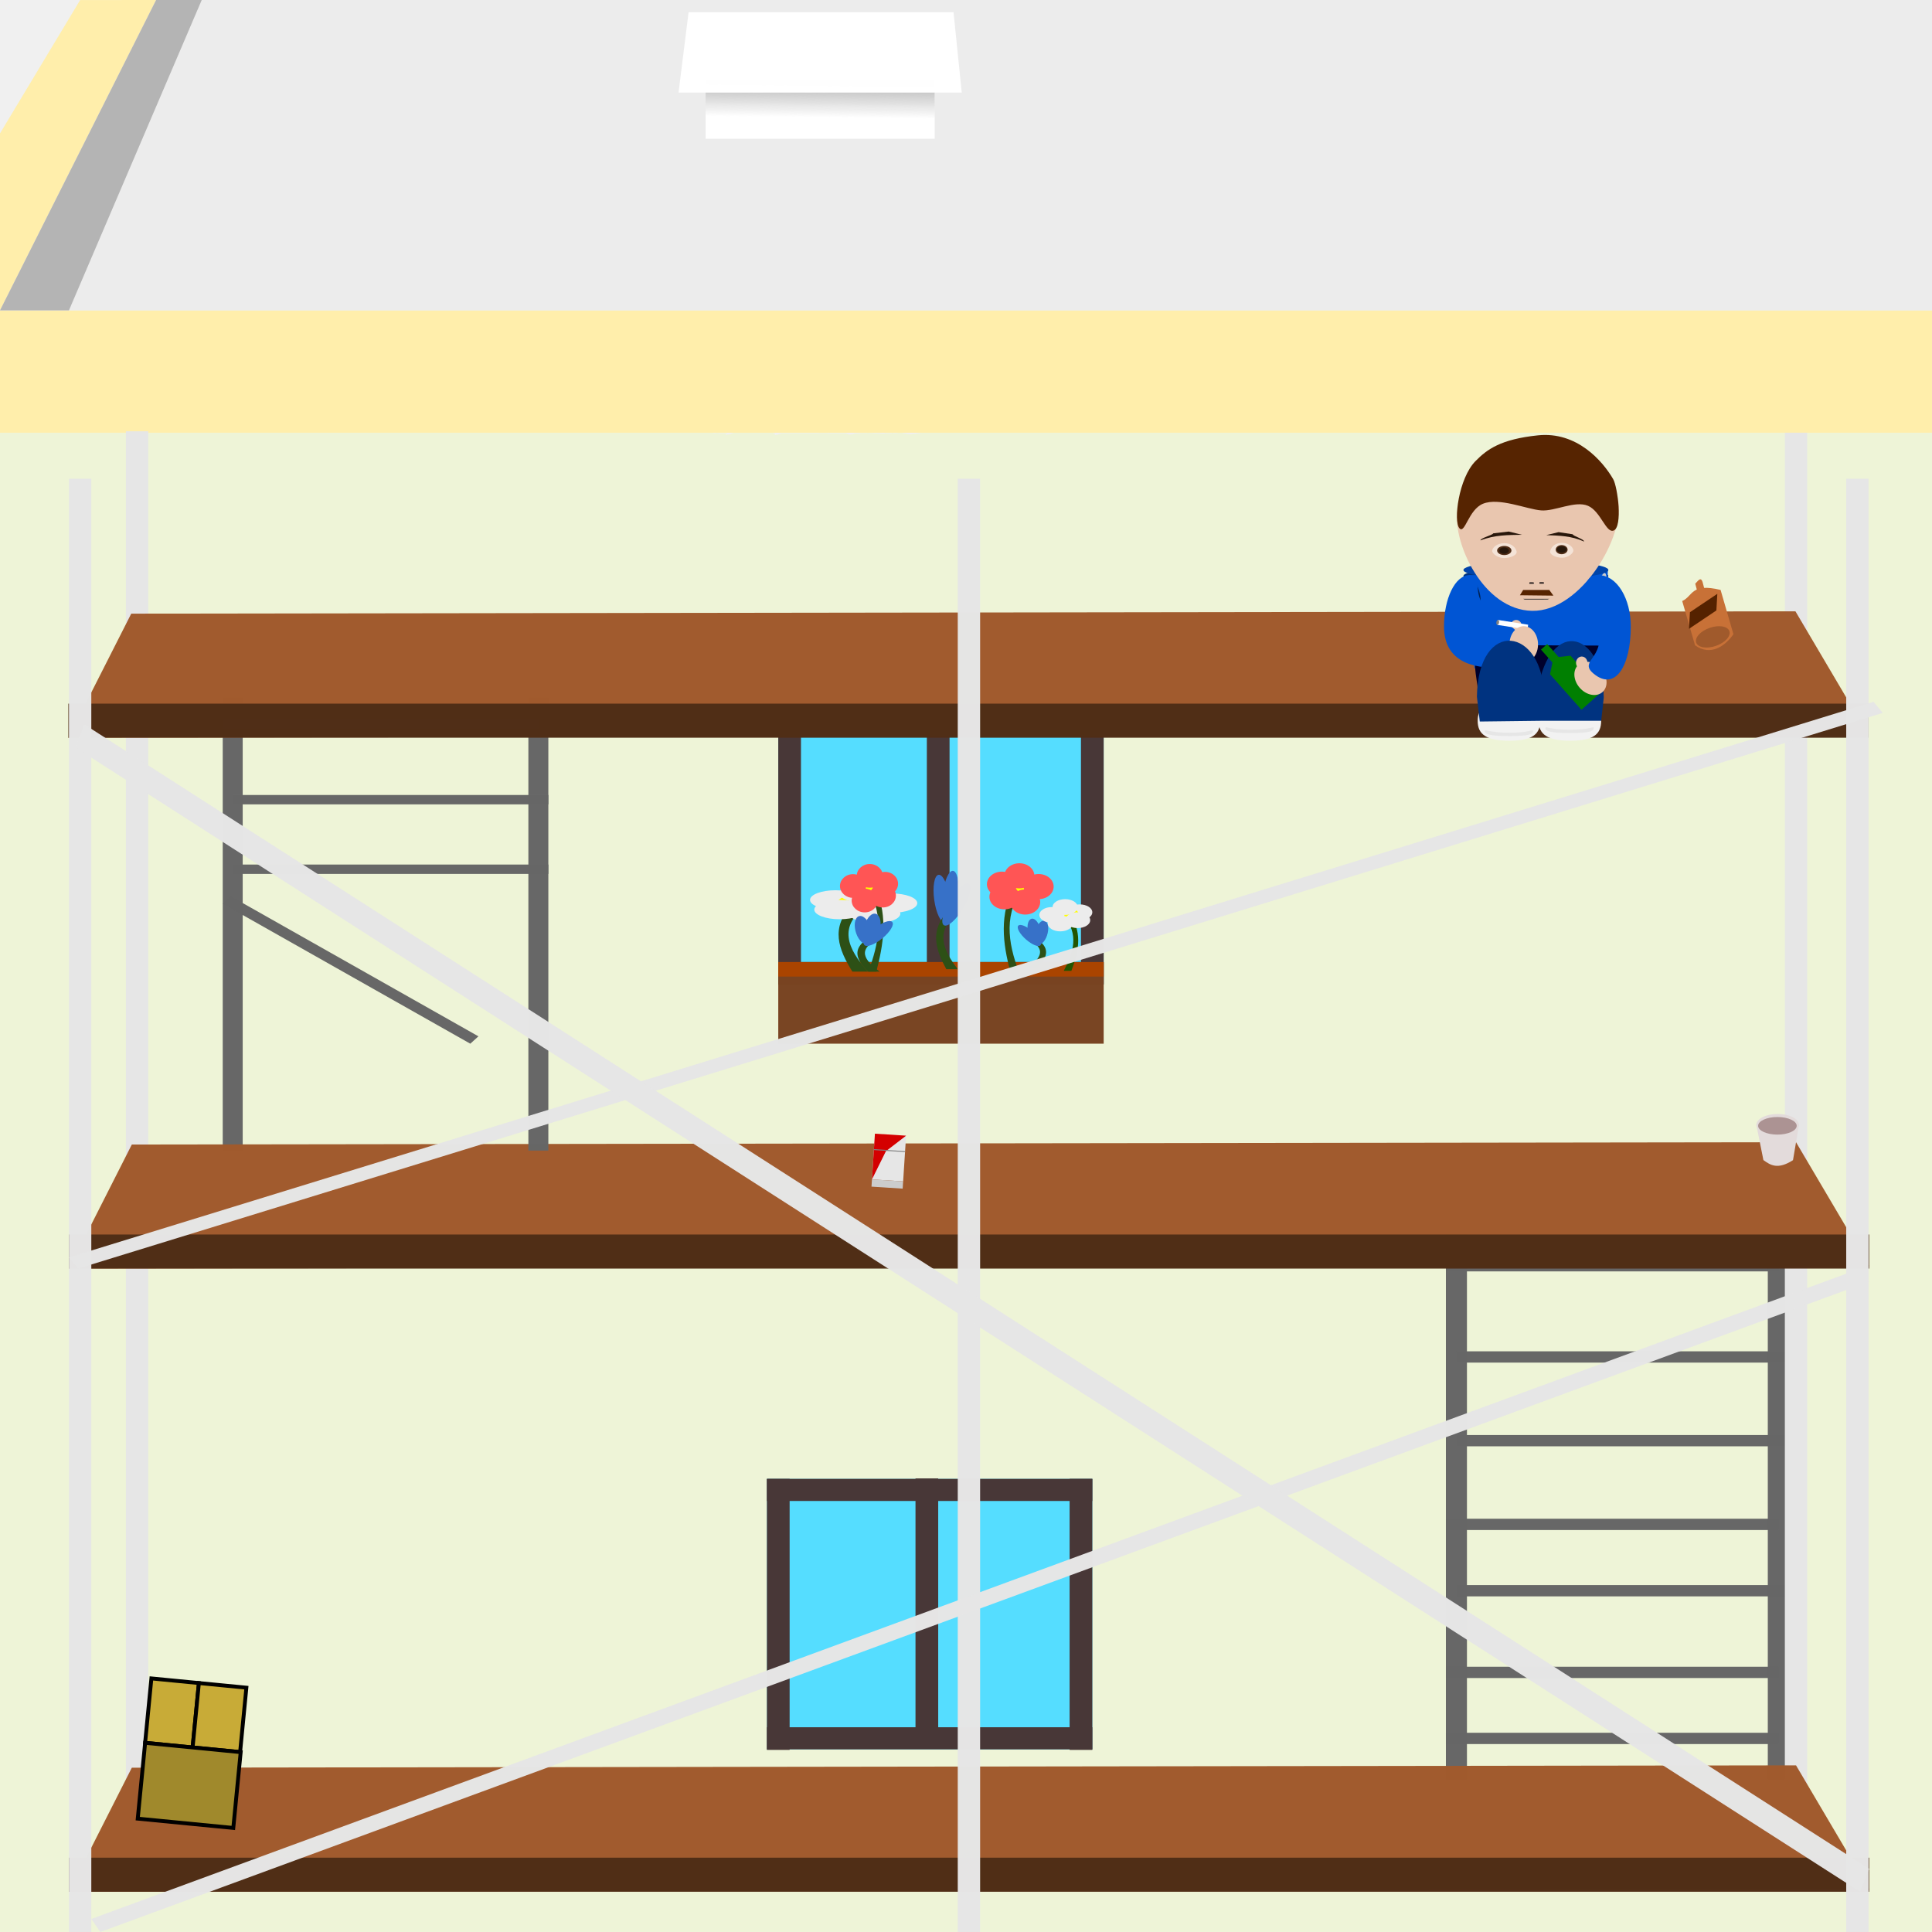
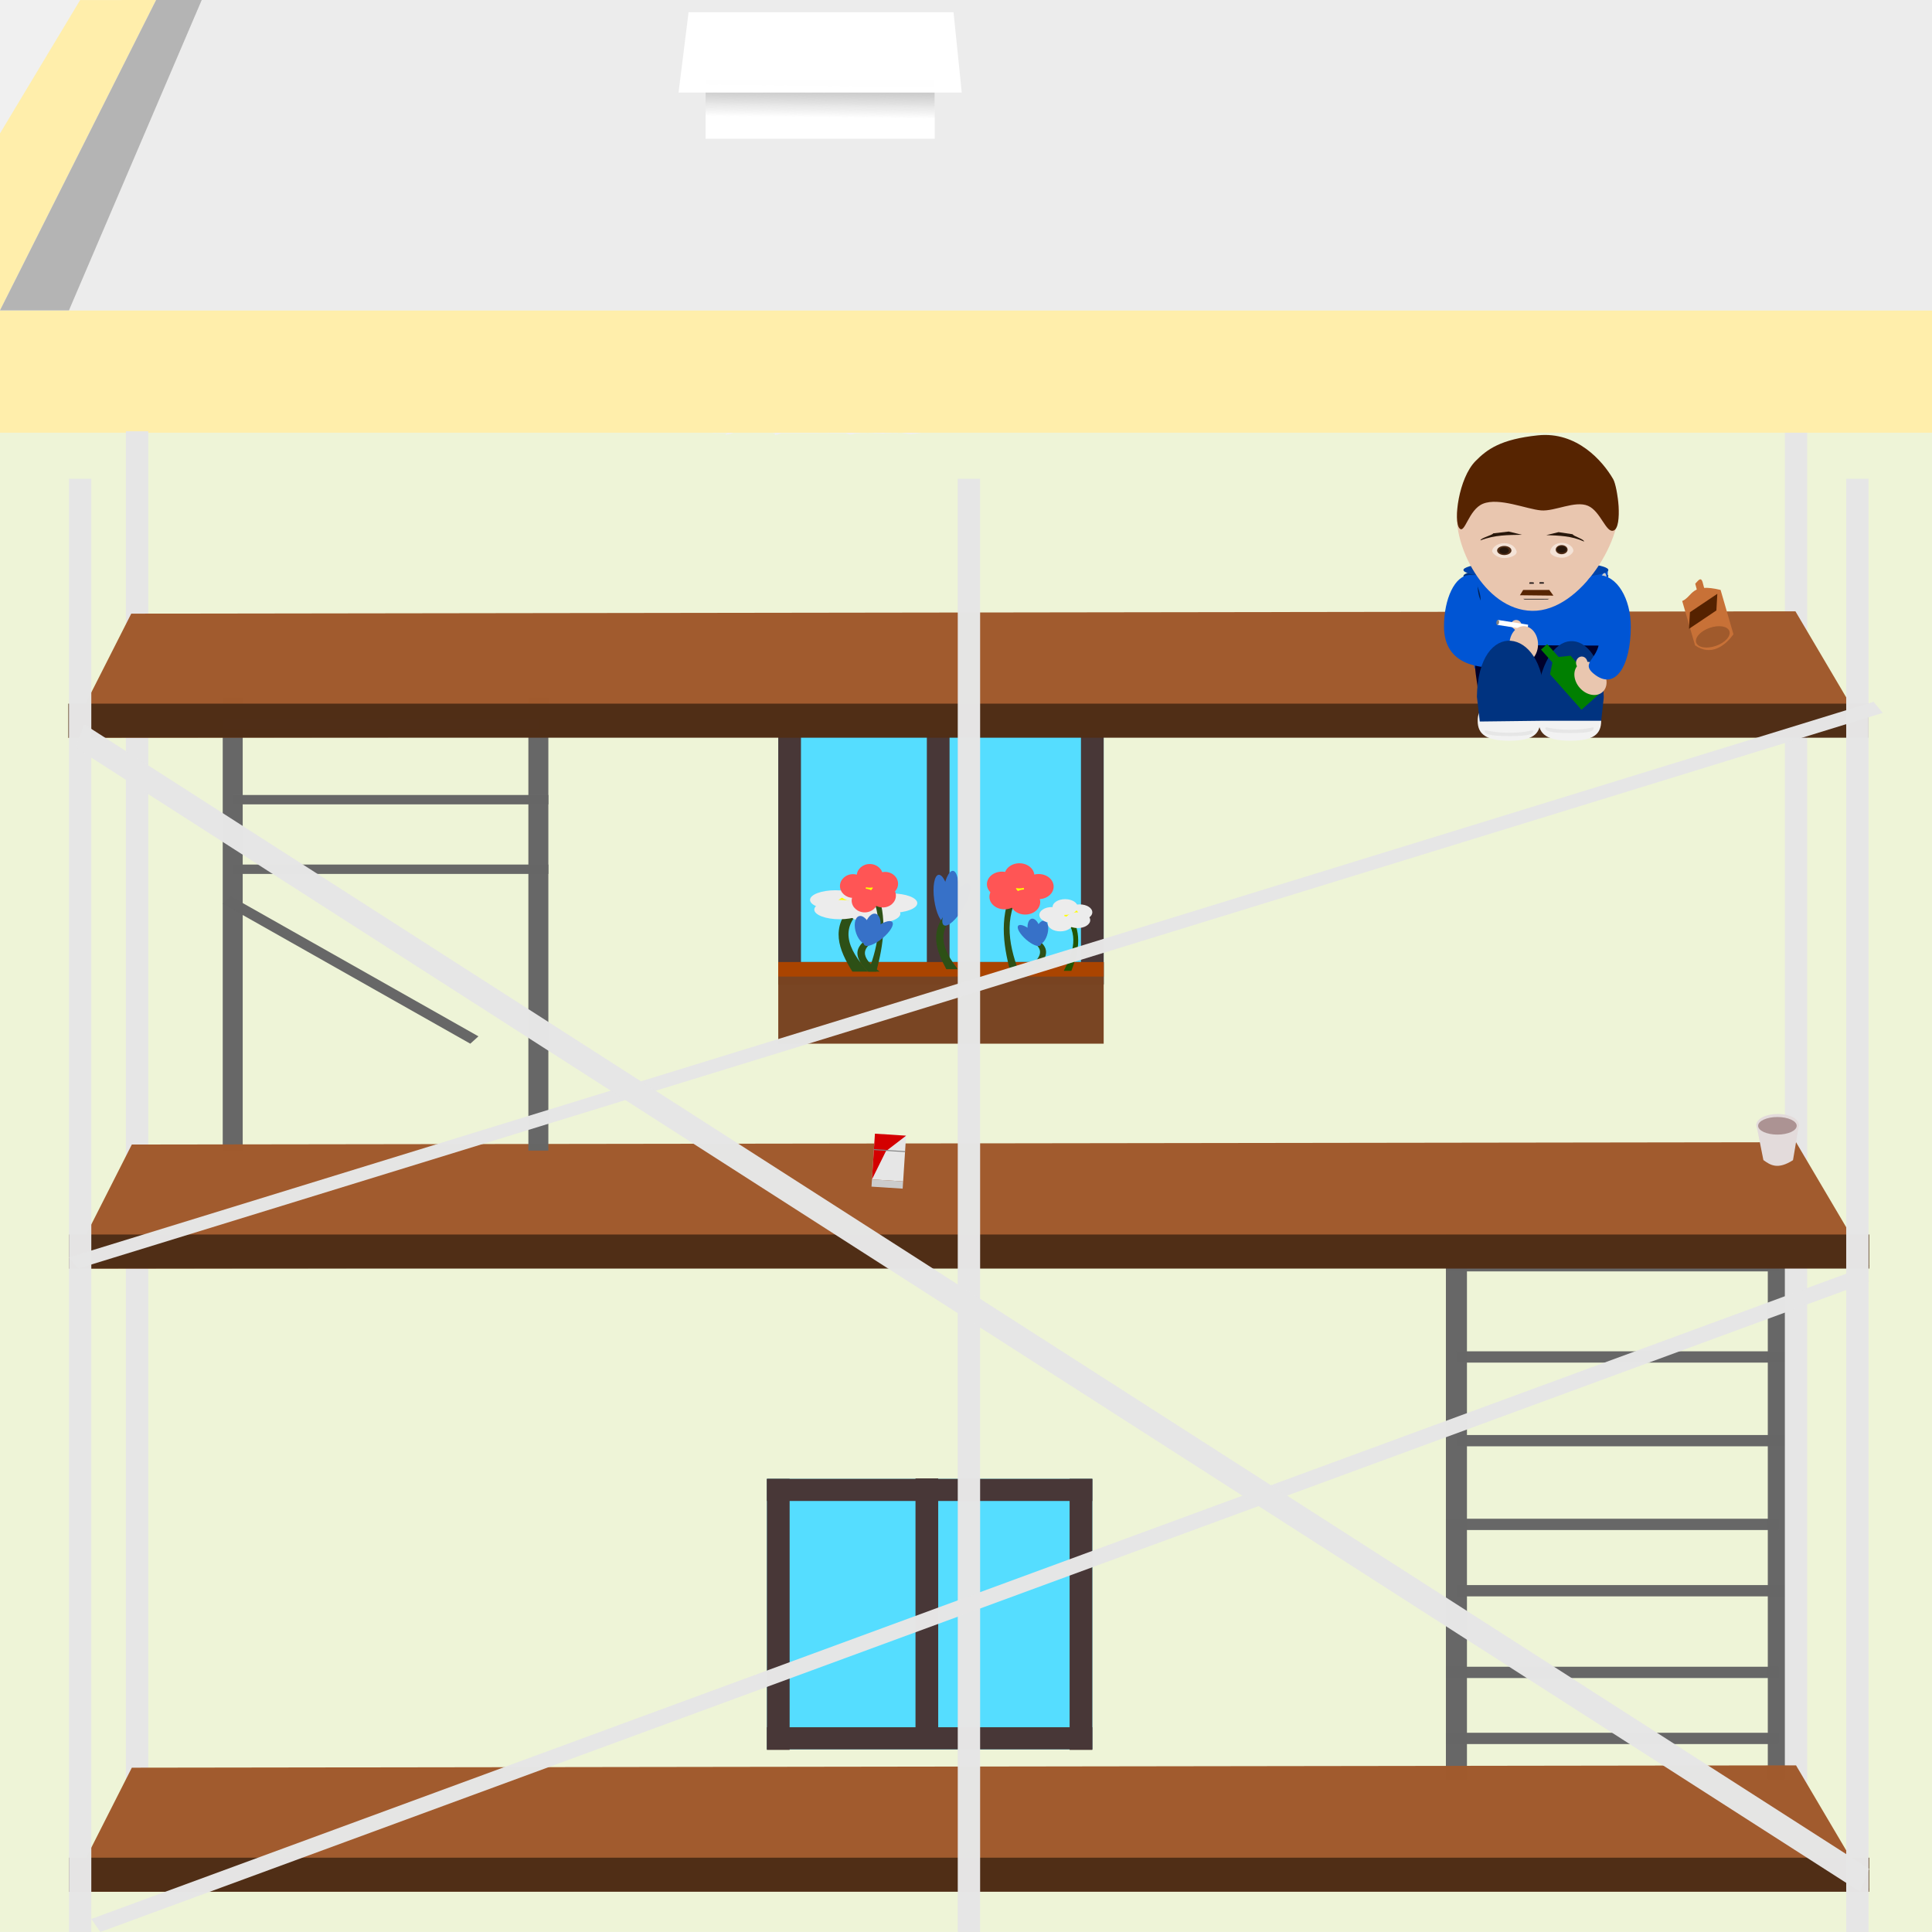
<svg xmlns="http://www.w3.org/2000/svg" xmlns:xlink="http://www.w3.org/1999/xlink" width="500" height="500" viewBox="0 0 132.292 132.292" version="1.1" id="svg21759">
  <defs id="defs21756">
    <linearGradient id="linearGradient24085">
      <stop style="stop-color:#b3b3b3;stop-opacity:1;" offset="0" id="stop24081" />
      <stop style="stop-color:#b3b3b3;stop-opacity:0;" offset="1" id="stop24083" />
    </linearGradient>
    <linearGradient xlink:href="#linearGradient3745" id="linearGradient3747" x1="132.71" y1="47.006" x2="127.665" y2="47.053" gradientUnits="userSpaceOnUse" />
    <linearGradient id="linearGradient3745">
      <stop style="stop-color:#666666;stop-opacity:1;" offset="0" id="stop3741" />
      <stop style="stop-color:#666666;stop-opacity:0;" offset="1" id="stop3743" />
    </linearGradient>
    <linearGradient xlink:href="#linearGradient24085" id="linearGradient24087" x1="56.159" y1="5.5" x2="56.129" y2="8.044" gradientUnits="userSpaceOnUse" />
-     <linearGradient xlink:href="#linearGradient30465" id="linearGradient30467-8" x1="192.722" y1="-11.767" x2="207.169" y2="-11.767" gradientUnits="userSpaceOnUse" gradientTransform="rotate(-5.561393,4.814414e-6,1.0699617e-4)" />
    <linearGradient id="linearGradient30465">
      <stop style="stop-color:#000000;stop-opacity:1;" offset="0" id="stop30463" />
    </linearGradient>
-     <linearGradient xlink:href="#linearGradient30465" id="linearGradient30467-4-8" x1="192.722" y1="-11.767" x2="207.169" y2="-11.767" gradientUnits="userSpaceOnUse" gradientTransform="rotate(-5.561393,9.814414e-6,2.0699617e-4)" />
-     <linearGradient xlink:href="#linearGradient30465" id="linearGradient30461-2" x1="192.722" y1="-8.209" x2="207.169" y2="-8.209" gradientUnits="userSpaceOnUse" gradientTransform="rotate(-5.561393,4.814414e-6,1.0699617e-4)" />
  </defs>
  <g id="layer1">
    <path id="rect25261" style="opacity:0.99;fill:#eef4d7;fill-opacity:1;stroke-width:0.265" d="M 1.1565764e-4,29.631 V 132.288 H 132.292 V 29.631 H 63.253 c -0.02,0.004 -0.04,0.008 -0.061,0.007 -0.012,-2.71e-4 0.002,-0.003 0.019,-0.007 h -0.093 c -0.238,0.04 -0.475,0.081 -0.716,0.1 -0.126,0.01 -0.495,-0.062 -0.63,-0.09 -0.019,-0.004 -0.032,-0.007 -0.046,-0.011 h -0.223 c -0.022,0.015 -0.056,0.025 -0.103,0.025 h -0.002 c -0.023,7e-6 -0.047,3.7e-5 -0.07,0 -0.014,-1.6e-5 -0.027,-5.5e-5 -0.041,0 -0.013,-10e-5 -0.026,2.04e-4 -0.039,-4.08e-4 -9.79e-4,2.4e-4 -0.002,5.81e-4 -0.004,7.9e-4 -0.02,0.002 -0.052,0.003 -0.071,-0.003 -0.01,-0.003 -0.018,-0.007 -0.027,-0.011 h -5.09e-4 c -0.002,1.6e-5 -0.004,-1.33e-4 -0.005,0 -0.012,6.3e-5 -0.024,7.6e-5 -0.036,0 -0.002,2.53e-4 -0.003,5.84e-4 -0.005,7.9e-4 0.008,8.6e-5 -2e-5,4.03e-4 -0.009,4.08e-4 -9.21e-4,2.49e-4 -0.002,5.93e-4 -0.003,7.9e-4 -0.006,0.002 -0.015,0.002 -0.024,0.003 -0.002,0.001 -0.005,0.003 -0.007,0.004 -0.05,0.017 -0.033,0.012 -0.089,0.009 -9.8e-4,-5e-5 -0.003,2.5e-4 -0.005,4.08e-4 -0.002,2.55e-4 -0.004,6.54e-4 -0.006,7.9e-4 h -5.09e-4 c -0.014,0.001 -0.028,-7.8e-5 -0.043,0 -0.014,9.3e-5 -0.028,4.14e-4 -0.042,4.08e-4 h -0.057 c -0.013,-1e-6 -0.026,0 -0.038,0 h -0.067 -0.062 c -0.004,0 -0.003,8e-6 -0.004,0 9.8e-4,9.4e-5 0.003,2.06e-4 0.003,4.08e-4 0,3.18e-4 -0.002,5.35e-4 -0.003,7.9e-4 -9.79e-4,3.05e-4 -0.009,0.003 -0.01,0.004 -0.021,0.008 -0.041,0.01 -0.063,0.01 -0.002,6.14e-4 -0.003,0.001 -0.005,0.002 -0.019,0.007 -0.039,0.011 -0.061,0.012 -0.008,2.72e-4 -0.018,-0.001 -0.026,-0.002 -0.004,0.001 -0.009,7.52e-4 -0.014,7.9e-4 -0.01,1.41e-4 -0.02,0.001 -0.03,4.07e-4 -0.011,-7.89e-4 -0.022,-0.003 -0.032,-0.004 -0.005,-9.48e-4 -0.009,-0.002 -0.013,-0.003 9.79e-4,1.73e-4 0.002,3.4e-4 0.004,4.08e-4 0.002,9.2e-5 0.005,-1.2e-5 0.008,0 -0.007,-6.4e-4 -0.013,-0.001 -0.017,-0.002 0.002,3.49e-4 0.003,8.69e-4 0.005,0.001 -0.002,-2.47e-4 -0.003,-5.44e-4 -0.005,-7.9e-4 v -4.08e-4 h -5.09e-4 c -0.022,-0.001 -0.02,-6.75e-4 -0.029,-0.003 -0.002,-4.25e-4 -0.005,-7.9e-4 -0.007,-0.001 -9.79e-4,-3.16e-4 -0.002,-1.92e-4 -0.004,-7.89e-4 -0.008,-0.002 -0.016,-0.003 -0.024,-0.005 h -5e-4 c -0.016,0.001 -0.032,1.01e-4 -0.048,-4.08e-4 -0.017,-0.001 -0.034,-5.11e-4 -0.052,-4.08e-4 -0.019,-1.9e-5 -0.038,-1.5e-5 -0.057,0 -0.015,2.2e-5 -0.031,2e-6 -0.046,0 h -0.038 c -0.017,0.002 -0.032,-0.005 -0.049,-0.006 -0.01,-9.47e-4 -0.025,6.81e-4 -0.035,0.001 -0.016,6.9e-4 -0.033,4.05e-4 -0.05,4.09e-4 -0.017,1.01e-4 -0.033,1.3e-5 -0.05,0 -0.022,-1e-5 -0.045,0 -0.067,0 -0.01,-0.002 -0.02,-0.004 -0.03,-0.005 -0.002,9e-5 -9.79e-4,1.4e-5 -0.007,4.08e-4 -0.103,-0.015 -0.016,9.48e-4 -0.074,-0.016 -0.002,-6.26e-4 -0.005,-1.65e-4 -0.007,-4.09e-4 -0.003,-3.15e-4 -0.006,-0.001 -0.009,-0.001 -9.79e-4,2.3e-5 0.005,0.001 0.004,0.001 -0.005,9.48e-4 -0.011,4.78e-4 -0.017,7.9e-4 -0.032,0.003 -0.063,0.002 -0.095,0.001 -0.023,4.28e-4 -0.037,2.82e-4 -0.057,-0.004 -0.06,-9.48e-4 -0.125,-0.006 -0.198,-0.012 h -0.014 c 0.017,0.004 0.035,0.007 0.052,0.011 -0.063,0.004 -0.126,0.002 -0.189,0.002 -0.072,-3.54e-4 -0.144,-1.03e-4 -0.217,0 -0.043,0.01 -0.151,0.026 -0.183,0.029 -0.044,0.005 -0.087,0.005 -0.13,0.003 -0.045,0.007 -0.09,0.013 -0.135,0.018 -0.157,0.059 -0.235,0.067 -0.4,0.051 -0.086,-0.009 -0.066,-0.006 -0.216,-0.055 -0.019,-0.006 -0.043,-0.019 -0.053,-0.025 h -0.068 -0.051 -0.071 -0.071 -0.058 -0.069 -0.055 -0.097 -0.088 -0.05 c -0.026,0 -0.052,-2e-6 -0.077,0 -0.033,5e-6 -0.067,3.3e-5 -0.101,0 -0.026,-1e-6 -0.053,1.93e-4 -0.079,0 -0.022,-3.7e-4 -0.044,-5.5e-4 -0.066,0.001 -0.025,-2.13e-4 -0.025,2.96e-4 -0.054,-0.002 -0.003,-2.9e-4 -0.021,-0.004 -0.024,-0.004 -0.002,1.3e-5 -0.004,2.24e-4 -0.006,4.08e-4 -0.023,0.002 -0.052,0.007 -0.074,4.09e-4 -0.004,-0.001 -0.013,-0.005 -0.022,-0.009 h -4.99e-4 -0.071 -0.075 -0.068 -0.068 -0.035 -0.026 -0.05 -0.052 c -0.012,2e-6 -0.023,2.6e-5 -0.035,0 -0.018,0 -0.035,1.23e-4 -0.053,0 -0.009,-1.66e-4 -0.019,7e-5 -0.032,4.08e-4 -0.012,-0.002 -0.013,-0.002 -0.02,-0.003 -9.79e-4,5.31e-4 -0.003,0.001 -0.004,0.002 -0.016,0.004 -0.032,0.008 -0.048,0.011 -0.003,4.54e-4 -0.005,0 -0.008,0 h -0.033 -0.091 -0.081 -0.111 -0.062 -0.037 -0.08 -0.066 -0.051 -0.053 -0.056 -0.047 -0.028 -0.066 -0.064 -0.061 -0.054 -0.07 -0.069 -0.098 -0.052 -0.054 -0.059 -0.042 -0.109 -0.069 -0.055 -0.137 -0.107 -0.075 -0.06 -0.063 -0.061 -0.079 -0.081 -0.059 -0.042 -0.024 -0.035 c -0.3,0.138 -0.505,0.182 -0.424,0 -0.005,-5.5e-5 -0.009,-1.55e-4 -0.014,-4.09e-4 -0.004,-3.1e-5 -0.008,-5.93e-4 -0.012,-4.08e-4 -0.021,9.48e-4 0.019,0.002 -0.027,0.002 -0.024,3.97e-4 -0.027,-8.68e-4 -0.049,-0.004 -0.041,-0.012 -0.04,-0.013 -0.053,-0.021 h -0.048 -0.055 -0.088 -0.054 -0.063 -0.101 -0.052 -0.066 -0.064 -0.085 -0.049 -0.077 -0.067 -0.059 -0.069 -0.076 c -0.02,-1e-6 -0.04,-5e-6 -0.06,0 -0.021,2e-6 -0.042,6e-6 -0.064,0 -0.032,3.8e-5 -0.065,3.52e-4 -0.097,0 -0.019,-1.02e-4 -0.038,-9.48e-4 -0.057,0 -0.006,2.65e-4 -0.011,0.001 -0.017,0.001 -0.009,-6.3e-5 -0.018,-0.001 -0.027,-0.002 -0.002,-2.73e-4 -0.016,-0.002 -0.018,-0.003 -4.99e-4,-1.63e-4 10e-6,-0.001 -5.09e-4,-0.001 -0.009,-0.001 -0.018,8.69e-4 -0.027,0 h -0.052 -0.08 -0.073 -0.095 -0.069 -0.066 -0.064 -0.04 -0.052 -0.05 -0.113 -0.075 -0.088 -0.069 -0.07 -0.039 -0.051 -0.072 -0.006 c -0.422,0.143 -0.755,0.221 -0.437,0.004 -0.003,6e-4 -0.005,0.001 -0.008,0.002 -0.01,7.56e-4 -0.019,9.48e-4 -0.029,0.001 h -5.09e-4 c -0.004,1.19e-4 -0.008,2.47e-4 -0.011,4.08e-4 0.004,7.8e-5 0.007,0.002 0.01,4.08e-4 -9.8e-4,8.69e-4 -0.003,0.002 -0.004,0.002 -0.017,0.004 -0.034,0.009 -0.051,0.012 -0.003,6.4e-4 -0.007,0 -0.01,0 h -0.039 -0.073 -0.042 -0.036 -0.072 c -0.028,2e-6 -0.055,1.6e-5 -0.082,0 -0.027,-1.1e-5 -0.053,4.8e-5 -0.08,0 -0.005,-1.61e-4 -0.011,-2.38e-4 -0.016,-4.08e-4 v 4.08e-4 c -0.013,9.1e-5 -0.025,5.97e-4 -0.038,7.9e-4 -0.007,1.02e-4 -0.031,6.69e-4 -0.038,-4.09e-4 -0.005,-7.9e-4 -0.01,-0.002 -0.015,-0.003 -0.002,1.5e-4 -0.004,2.46e-4 -0.005,4.08e-4 -0.011,-0.001 -0.023,-0.002 -0.033,-0.004 -0.024,-0.005 -0.03,-0.007 -0.028,-0.008 -0.003,7.89e-4 -0.006,0.002 -0.009,0.002 -0.019,0.003 -0.026,0.003 -0.036,0.002 -0.017,0.005 -0.035,0.007 -0.051,0.01 -0.018,-2.7e-5 -0.036,1.2e-4 -0.054,0 -0.021,-2.59e-4 -0.042,-2.86e-4 -0.063,4.08e-4 -0.013,-4.9e-5 -0.028,-0.002 -0.035,-0.002 -0.01,-6.56e-4 -0.018,-6.29e-4 -0.028,-0.002 -0.008,-7.89e-4 -0.014,-0.002 -0.022,-0.004 -0.012,-0.002 -0.024,-0.005 -0.035,-0.007 -0.006,-0.001 -0.009,-0.002 -0.009,-0.003 -9.79e-4,-4.5e-5 -0.002,-2.92e-4 -0.004,-4.08e-4 -0.013,-0.001 -0.019,-0.003 -0.026,-0.006 -0.002,-3.92e-4 -0.003,-0.001 -0.005,-0.002 2.94e-4,-1.14e-4 10e-6,-2.9e-4 -3.53e-4,-4.08e-4 z m 48.77,0 c -0.003,7.56e-4 -0.006,0.001 -0.009,0.002 0.007,2.97e-4 0.011,-3.09e-4 0.016,-0.002 z m 0.031,0.006 5e-4,4.08e-4 c -0.003,6.1e-5 -0.016,7.19e-4 -0.019,7.9e-4 -0.006,8.6e-5 -0.013,8.69e-4 -0.019,7.9e-4 0.007,-4.56e-4 0.026,-1.81e-4 0.043,-0.002 -0.002,-4.9e-5 -0.005,-4.07e-4 -0.006,-4.09e-4 z m 12.333,0 c -9.8e-4,2.7e-4 -0.002,5.57e-4 -0.003,7.89e-4 0.007,0.004 0.014,0.006 0.008,0.002 8.13e-4,8.9e-5 9.79e-4,-8.5e-5 0.002,0 -0.002,-8.69e-4 -0.004,-0.002 -0.006,-0.002 z m -12.017,0.003 c -9.79e-4,2.9e-4 -0.003,4.72e-4 -0.002,4.08e-4 -0.002,3.44e-4 -0.004,7.9e-4 -0.006,0.001 9.8e-4,-3.5e-5 0.003,-6.9e-5 0.005,0 0.002,-2.27e-4 0.003,-6.61e-4 0.004,-0.002 -1.96e-4,3.8e-5 -8.33e-4,-3e-5 -9.8e-4,0 z m 6.985,0.002 c -0.004,0.002 -0.008,0.004 -0.012,0.005 0.005,-7.04e-4 0.01,-0.002 0.012,-0.005 z m -0.042,0.002 c 0.002,6.37e-4 0.008,0.002 0.017,0.005 0.002,-5.64e-4 0.004,-5.18e-4 0.006,-7.9e-4 -0.008,-0.001 -0.021,-0.004 -0.023,-0.004 z m -6.924,0.002 c -0.008,-0.001 0.013,0.006 0.021,0.006 0.002,1.68e-4 0.005,1.75e-4 0.007,0 -0.01,-0.002 -0.019,-0.005 -0.028,-0.006 z m 8.721,0.02 c 0.028,0.011 0.053,0.026 0.083,0.033 0.051,0.011 0.206,0.036 0.158,0.017 -0.06,-0.024 -0.125,-0.035 -0.189,-0.05 h -0.038 z" />
    <rect style="opacity:0.99;fill:#666666;fill-opacity:1;stroke-width:0.1" id="rect24939" width="1.368" height="31.018" x="15.251" y="47.769" />
    <rect style="opacity:0.99;fill:#ffeeaa;stroke-width:0.1;fill-opacity:1" id="rect22751" width="132.292" height="8.379" x="0" y="21.251" />
    <path id="rect22751-4" style="opacity:0.99;fill:#ffeeaa;stroke-width:0.1" d="M 5.487,0.004 10.688,0 1.1565764e-4,21.251 0,9.134 Z" />
    <rect style="opacity:0.99;fill:#666666;fill-opacity:1;stroke-width:0.1" id="rect24939-2" width="1.441" height="37.327" x="99.007" y="84.508" />
    <rect style="opacity:0.99;fill:#666666;fill-opacity:1;stroke-width:0.1" id="rect24939-7-3" width="1.441" height="37.327" x="121.048" y="84.508" />
    <rect style="opacity:0.99;fill:#666666;fill-opacity:1;stroke-width:0.1" id="rect25015-8" width="22.762" height="0.773" x="99.007" y="86.284" />
    <rect style="opacity:0.99;fill:#666666;fill-opacity:1;stroke-width:0.1" id="rect25015-2-6" width="22.762" height="0.773" x="99.727" y="92.53" />
    <rect style="opacity:0.99;fill:#666666;fill-opacity:1;stroke-width:0.1" id="rect25015-2-5-5" width="22.762" height="0.773" x="99.727" y="98.262" />
    <rect style="opacity:0.99;fill:#666666;fill-opacity:1;stroke-width:0.1" id="rect25015-2-5-3-5" width="22.762" height="0.773" x="99.007" y="103.994" />
    <rect style="opacity:0.99;fill:#666666;fill-opacity:1;stroke-width:0.1" id="rect25015-2-5-3-7-72" width="22.762" height="0.773" x="99.727" y="108.537" />
    <rect style="opacity:0.99;fill:#666666;fill-opacity:1;stroke-width:0.1" id="rect25015-2-5-3-7-7-50" width="22.762" height="0.773" x="99.007" y="114.129" />
    <rect style="opacity:0.99;fill:#666666;fill-opacity:1;stroke-width:0.1" id="rect25015-2-5-3-7-7-5-5" width="22.762" height="0.773" x="99.007" y="118.65" />
    <rect style="fill:#55ddff;stroke-width:0.265" id="rect1498-72-4-8-5" width="22.282" height="18.524" x="53.291" y="48.867" />
    <rect style="fill:#483737;stroke-width:0.265" id="rect1500-9-8-6-4" width="1.555" height="18.514" x="63.465" y="48.838" />
    <rect style="fill:#483737;stroke-width:0.265" id="rect1500-1-8-2-2-3" width="1.555" height="18.559" x="74.018" y="48.867" />
    <rect style="fill:#483737;stroke-width:0.265" id="rect1500-1-26-8-8-4-5" width="22.282" height="1.515" x="53.291" y="48.867" />
    <rect style="fill:#483737;stroke-width:0.265" id="rect1500-1-26-5-6-1-0-4" width="22.282" height="1.515" x="53.291" y="65.876" />
    <rect style="fill:#483737;stroke-width:0.265" id="rect1500-1-2-3-3-7-3" width="1.555" height="18.559" x="53.291" y="48.867" />
    <ellipse style="fill:#3771c8;stroke-width:0.265" id="path9262" cx="55.526" cy="69.738" rx="0.529" ry="1.654" transform="rotate(-7.815294)" />
    <rect style="opacity:0.99;fill:#784421;fill-opacity:1;stroke-width:0.1" id="rect28369" width="22.282" height="5.589" x="53.291" y="65.876" />
    <rect style="opacity:0.99;fill:#aa4400;fill-opacity:1;stroke-width:0.1" id="rect28369-5" width="22.282" height="0.995" x="53.291" y="65.876" />
    <path id="rect8122" style="fill:#225500;stroke-width:0.265" d="m 73.363,62.739 h -0.525 c 1.047,1.192 0.688,2.456 0,3.738 h 0.525 c 0.466,-1.235 0.76,-2.473 0,-3.738 z" />
    <path id="rect8122-5-9-3" style="fill:#2d5016;stroke-width:0.265" d="m 71.054,64.34 h -0.649 c 1.294,0.615 0.85,1.267 0,1.928 h 0.649 c 0.576,-0.637 0.94,-1.276 0,-1.928 z" />
    <path id="rect8122-5-9" style="fill:#2d5016;stroke-width:0.265" d="m 64.797,62.504 h 0.785 c -1.565,1.231 -1.028,2.536 0,3.859 h -0.785 c -0.696,-1.275 -1.137,-2.554 0,-3.859 z" />
    <ellipse style="fill:#3771c8;stroke-width:0.265" id="path9262-0" cx="70.984" cy="54.337" rx="0.529" ry="1.654" transform="rotate(5.838188)" />
    <path id="rect8122-7" style="fill:#2d5016;stroke-width:0.265" d="m 58.366,61.952 h 1.063 c -2.118,1.46 -1.392,3.01 0,4.579 h -1.063 c -0.943,-1.513 -1.538,-3.03 0,-4.579 z" />
    <ellipse style="fill:#ececec;stroke-width:0.265" id="path7904-06" cx="57.206" cy="61.621" rx="1.739" ry="0.662" />
    <ellipse style="fill:#ffff00;stroke-width:0.265" id="path7904-7-9" cx="59.042" cy="61.87" rx="1.739" ry="0.662" />
    <ellipse style="fill:#ececec;stroke-width:0.265" id="path7904-3-1" cx="59.236" cy="61.18" rx="1.739" ry="0.662" />
    <ellipse style="fill:#ececec;stroke-width:0.265" id="path7904-32-8" cx="61.071" cy="61.842" rx="1.739" ry="0.662" />
    <ellipse style="fill:#ececec;stroke-width:0.265" id="path7904-5-6" cx="59.912" cy="62.559" rx="1.739" ry="0.662" />
    <ellipse style="fill:#ececec;stroke-width:0.265" id="path7904-4-5" cx="57.496" cy="62.283" rx="1.739" ry="0.662" />
    <path id="rect8122-5-6-8" style="fill:#2d5016;stroke-width:0.265" d="m 60.005,60.92 h -0.546 c 1.088,1.79 0.715,3.688 0,5.612 h 0.546 c 0.484,-1.854 0.79,-3.714 0,-5.612 z" />
    <ellipse style="fill:#ffff00;stroke-width:0.265" id="path7904-7-2-3-0" cx="-59.658" cy="60.819" rx="0.894" ry="0.811" transform="scale(-1,1)" />
    <ellipse style="fill:#ff5555;stroke-width:0.265" id="path7904-0-4-9" cx="-60.601" cy="60.514" rx="0.894" ry="0.811" transform="scale(-1,1)" />
    <ellipse style="fill:#ff5555;stroke-width:0.265" id="path7904-3-4-7-8" cx="-59.558" cy="59.973" rx="0.894" ry="0.811" transform="scale(-1,1)" />
    <ellipse style="fill:#ff5555;stroke-width:0.265" id="path7904-32-6-7-4" cx="-58.41" cy="60.668" rx="0.894" ry="0.811" transform="scale(-1,1)" />
    <ellipse style="fill:#ff5555;stroke-width:0.265" id="path7904-5-8-6-8" cx="-59.211" cy="61.664" rx="0.894" ry="0.811" transform="scale(-1,1)" />
    <ellipse style="fill:#ff5555;stroke-width:0.265" id="path7904-4-4-3-7" cx="-60.452" cy="61.326" rx="0.894" ry="0.811" transform="scale(-1,1)" />
    <path id="rect8122-5-9-6-3" style="fill:#2d5016;stroke-width:0.265" d="m 59.429,64.256 h 0.811 c -1.617,0.726 -1.062,1.496 0,2.276 h -0.811 c -0.719,-0.752 -1.174,-1.506 0,-2.276 z" />
    <ellipse style="fill:#3771c8;stroke-width:0.266" id="path9262-19-5" cx="43.129" cy="68.967" rx="0.543" ry="0.994" transform="matrix(0.9969427,-0.07813544,0.2337119,0.9723059,0,0)" />
    <ellipse style="fill:#3771c8;stroke-width:0.266" id="path9262-0-1-4" cx="70.491" cy="60.367" rx="0.545" ry="0.986" transform="matrix(0.9982999,0.05828719,-0.176262,0.9843433,0,0)" />
    <ellipse style="fill:#3771c8;stroke-width:0.281" id="path9262-1-9-0" cx="98.938" cy="46.223" rx="0.496" ry="1.213" transform="matrix(0.946121,0.3238134,-0.724026,0.6897727,0,0)" />
    <rect style="fill:#55ddff;stroke-width:0.265" id="rect1498-72-4-8-5-4" width="22.282" height="18.524" x="52.514" y="101.263" />
    <rect style="fill:#483737;stroke-width:0.265" id="rect1500-9-8-6-4-5" width="1.555" height="18.514" x="62.688" y="101.234" />
    <rect style="fill:#483737;stroke-width:0.265" id="rect1500-1-8-2-2-3-6" width="1.555" height="18.559" x="73.241" y="101.263" />
    <rect style="fill:#483737;stroke-width:0.265" id="rect1500-1-26-8-8-4-5-0" width="22.282" height="1.515" x="52.514" y="101.263" />
    <rect style="fill:#483737;stroke-width:0.265" id="rect1500-1-26-5-6-1-0-4-2" width="22.282" height="1.515" x="52.514" y="118.272" />
    <rect style="fill:#483737;stroke-width:0.265" id="rect1500-1-2-3-3-7-3-3" width="1.555" height="18.559" x="52.514" y="101.263" />
    <rect style="opacity:0.99;fill:url(#linearGradient3747);fill-opacity:1;stroke-width:0.1" id="rect3739" width="3.177" height="119.418" x="0" y="0.004" />
    <rect style="opacity:0.99;fill:#e6e6e6;fill-opacity:1;stroke-width:0.1" id="rect4570-1" width="1.531" height="97.672" x="8.621" y="29.532" />
    <rect style="opacity:0.99;fill:#e6e6e6;fill-opacity:1;stroke-width:0.1" id="rect4570-1-8" width="1.531" height="97.573" x="122.216" y="29.63" />
    <path id="rect4668" style="opacity:0.99;fill:#a05a2c;stroke-width:0.1" d="M 9.027,78.369 122.982,78.211 127.989,86.697 4.721,86.864 Z" />
    <rect style="opacity:0.99;fill:#666666;fill-opacity:1;stroke-width:0.1" id="rect24939-7" width="1.368" height="31.018" x="36.18" y="47.769" />
    <path id="rect4668-2" style="opacity:0.99;fill:#a05a2c;stroke-width:0.1" d="M 8.987,42.019 122.941,41.86 127.949,50.347 4.681,50.514 Z" />
    <rect style="opacity:0.99;fill:#666666;fill-opacity:1;stroke-width:0.1" id="rect25015" width="21.614" height="0.642" x="15.251" y="49.245" />
    <rect style="opacity:0.99;fill:#502d16;fill-opacity:1;stroke-width:0.1" id="rect4819-3" width="123.268" height="2.333" x="4.681" y="48.181" />
    <rect style="opacity:0.99;fill:#666666;fill-opacity:1;stroke-width:0.1" id="rect25015-2" width="21.614" height="0.642" x="15.935" y="54.436" />
    <path id="rect4668-8" style="opacity:0.99;fill:#a05a2c;stroke-width:0.1" d="m 9.027,121.041 113.955,-0.159 5.007,8.487 -123.268,0.167 z" />
    <rect style="opacity:0.99;fill:#502d16;fill-opacity:1;stroke-width:0.1" id="rect4819-6" width="123.268" height="2.333" x="4.721" y="127.203" />
    <rect style="opacity:0.99;fill:#502d16;fill-opacity:1;stroke-width:0.1" id="rect4819" width="123.268" height="2.333" x="4.721" y="84.532" />
    <rect style="opacity:0.99;fill:#e6e6e6;fill-opacity:1;stroke-width:0.1" id="rect4570" width="1.531" height="99.508" x="4.721" y="32.783" />
    <ellipse style="fill:#3771c8;stroke-width:0.265" id="path9262-1" cx="88.011" cy="19.459" rx="0.529" ry="1.654" transform="rotate(30.93739)" />
    <path id="rect4570-5" style="opacity:0.99;fill:#e6e6e6;fill-opacity:1;stroke-width:0.1" d="m 65.582,32.783 v 99.508 h 1.531 V 32.783 Z" />
    <rect style="opacity:0.99;fill:#e6e6e6;fill-opacity:1;stroke-width:0.102" id="rect4570-7" width="1.085" height="129.047" x="129.642" y="-56.999" transform="matrix(0.5698264,0.8217651,-0.9385626,0.3451091,0,0)" />
    <path id="rect8122-5" style="fill:#2d5016;stroke-width:0.265" d="m 69.289,60.975 h 0.627 c -1.25,1.898 -0.822,3.91 0,5.95 h -0.627 c -0.556,-1.965 -0.908,-3.937 0,-5.95 z" />
    <ellipse style="fill:#ececec;stroke-width:0.265" id="path7904" cx="-73.936" cy="62.468" rx="0.859" ry="0.54" transform="scale(-1,1)" />
    <rect style="opacity:0.99;fill:#e6e6e6;fill-opacity:1;stroke-width:0.104" id="rect4570-7-1" width="0.989" height="129.296" x="90.581" y="-73.788" transform="matrix(0.6377806,0.7702181,-0.9557192,0.29428,0,0)" />
    <ellipse style="fill:#ffff00;stroke-width:0.265" id="path7904-7" cx="-73.029" cy="62.671" rx="0.859" ry="0.54" transform="scale(-1,1)" />
    <ellipse style="fill:#3771c8;stroke-width:0.266" id="path9262-8" cx="-84.513" cy="58.322" rx="0.435" ry="0.839" transform="matrix(-0.9965784,-0.08265247,-0.2215067,0.9751589,0,0)" />
    <rect style="opacity:0.99;fill:#666666;fill-opacity:1;stroke-width:0.1" id="rect25015-2-5" width="21.614" height="0.642" x="15.935" y="59.199" />
    <rect style="opacity:0.99;fill:#666666;fill-opacity:1;stroke-width:0.103" id="rect25015-2-5-3" width="19.474" height="0.751" x="59.165" y="48.11" transform="matrix(0.8704858,0.4921936,-0.7419299,0.6704775,0,0)" />
-     <rect style="fill:#c8ab37;fill-opacity:1;stroke:url(#linearGradient30467-8);stroke-width:0.265" id="rect30213-11" width="3.268" height="4.43" x="21.456" y="113.383" transform="rotate(5.561393)" />
    <ellipse style="fill:#ffff00;stroke-width:0.265" id="path7904-7-2" cx="69.688" cy="60.867" rx="1.027" ry="0.86" />
    <ellipse style="fill:#ececec;stroke-width:0.265" id="path7904-3" cx="-72.934" cy="62.108" rx="0.859" ry="0.54" transform="scale(-1,1)" />
    <rect style="opacity:0.99;fill:#e6e6e6;fill-opacity:1;stroke-width:0.101" id="rect4570-7-1-1-1-3" width="1.689" height="145.184" x="39.36" y="24.132" transform="matrix(-0.3695051,0.9292287,0.8418143,0.5397673,0,0)" />
    <ellipse style="fill:#ececec;stroke-width:0.265" id="path7904-32" cx="-72.027" cy="62.649" rx="0.859" ry="0.54" transform="scale(-1,1)" />
    <ellipse style="fill:#3771c8;stroke-width:0.265" id="path9262-0-1" cx="-59.522" cy="68.355" rx="0.436" ry="0.834" transform="matrix(-0.9980968,0.06166677,0.1668457,0.985983,0,0)" />
    <ellipse style="fill:#ff5555;stroke-width:0.265" id="path7904-0" cx="68.605" cy="60.545" rx="1.027" ry="0.86" />
    <ellipse style="fill:#ff5555;stroke-width:0.265" id="path7904-3-4" cx="69.802" cy="59.971" rx="1.027" ry="0.86" />
    <ellipse style="fill:#ececec;stroke-width:0.265" id="path7904-5" cx="-72.6" cy="63.234" rx="0.859" ry="0.54" transform="scale(-1,1)" />
    <ellipse style="fill:#ff5555;stroke-width:0.265" id="path7904-32-6" cx="71.121" cy="60.708" rx="1.027" ry="0.86" />
    <ellipse style="fill:#ececec;stroke-width:0.265" id="path7904-4" cx="-73.793" cy="63.009" rx="0.859" ry="0.54" transform="scale(-1,1)" />
    <ellipse style="fill:#3771c8;stroke-width:0.278" id="path9262-1-7" cx="-5.434" cy="92.831" rx="0.399" ry="0.998" transform="matrix(-0.9402349,0.3405265,0.7042368,0.7099651,0,0)" />
    <ellipse style="fill:#ff5555;stroke-width:0.265" id="path7904-5-8" cx="70.201" cy="61.764" rx="1.027" ry="0.86" />
    <ellipse style="fill:#ff5555;stroke-width:0.265" id="path7904-4-4" cx="68.776" cy="61.405" rx="1.027" ry="0.86" />
    <rect style="opacity:0.99;fill:#e6e6e6;fill-opacity:1;stroke-width:0.1" id="rect4570-6" width="1.531" height="99.508" x="126.418" y="32.783" />
    <path id="rect23444" style="opacity:0.99;fill:#ececec;stroke-width:0.1" d="M 13.813,0 132.292,0.004 V 21.251 H 0 Z" />
    <path id="rect23522" style="opacity:0.99;fill:#b3b3b3;stroke-width:0.1" d="m 10.688,0 h 3.125 l -9.092,21.251 -4.721,0 z" />
    <rect style="opacity:0.99;fill:#ffffff;fill-opacity:1;stroke-width:0.1" id="rect23580" width="15.688" height="4" x="48.315" y="5.5" />
    <rect style="opacity:0.99;fill:url(#linearGradient24087);fill-opacity:1;stroke-width:0.1" id="rect23580-4" width="15.688" height="4" x="48.315" y="5.5" />
    <path id="rect23525" style="opacity:0.99;fill:#ffffff;stroke-width:0.1" d="M 47.15,0.84 H 65.292 L 65.856,6.34 H 46.462 Z" />
-     <rect style="fill:#c8ab37;fill-opacity:1;stroke:url(#linearGradient30467-4-8);stroke-width:0.265" id="rect30213-29-8" width="3.268" height="4.43" x="24.723" y="113.383" transform="rotate(5.561393)" />
-     <rect style="fill:#a0892c;fill-opacity:1;stroke:url(#linearGradient30461-2);stroke-width:0.265" id="rect30213-1-80" width="6.574" height="5.215" x="21.456" y="117.814" transform="rotate(5.561393)" />
    <path id="rect1628" style="fill:#c87137;stroke-width:0.265" d="m 115.188,41.156 c 0.746,-0.338 0.59,-1.257 2.628,-0.761 l 0.879,3.032 c -0.536,0.773 -1.537,1.539 -2.628,0.761 z" />
    <path id="rect1820" style="fill:#c87137;stroke-width:0.265" d="m 116.08,39.968 c 0.175,-0.165 0.366,-0.504 0.497,-0.132 l 0.306,1.153 -0.497,0.132 z" />
    <ellipse style="fill:#a05a2c;stroke-width:0.265" id="path2211" cx="96.521" cy="79.628" rx="1.202" ry="0.653" transform="rotate(-19.12521)" />
    <rect style="fill:#552200;stroke-width:0.296" id="rect2337" width="2.259" height="1.14" x="147.789" y="124.507" transform="matrix(0.8301842,-0.5574891,-0.05602466,0.9984294,0,0)" />
    <ellipse style="fill:#e3dbdb;stroke-width:0.265" id="path23401" cx="121.723" cy="77.026" rx="1.456" ry="0.748" />
    <path id="rect23447" style="fill:#e3dbdb;stroke-width:0.265" d="m 120.256,76.98 h 2.935 l -0.417,2.461 c -1.039,0.666 -1.543,0.348 -2.027,-0.007 z" />
    <ellipse style="fill:#ac9393;stroke-width:0.265" id="path23646" cx="121.707" cy="77.089" rx="1.321" ry="0.602" />
    <rect style="fill:#e6e6e6;stroke-width:0.265" id="rect4401" width="2.139" height="3.137" x="64.793" y="73.6" transform="rotate(3.69923)" />
    <rect style="fill:#cccccc;stroke-width:0.265" id="rect4401-5" width="2.139" height="0.497" x="64.793" y="76.737" transform="rotate(3.69923)" />
    <path id="rect4756" style="fill:#d40000;stroke-width:0.265" d="m 59.91,77.627 2.135,0.138 -1.384,1.063 -0.954,1.93 z" />
    <rect style="fill:#808080;stroke-width:0.265" id="rect4598" width="2.143" height="0.063" x="64.79" y="74.662" transform="rotate(3.69923)" />
    <ellipse style="fill:#003380;fill-opacity:1;stroke-width:0.265" id="path27593-7" cx="105.169" cy="39.441" rx="4.961" ry="0.632" />
    <path id="rect8523-7-3" style="fill:#0055d4;stroke-width:0.377" d="m 100.549,39.393 8.829,-0.338 0.719,-0.034 -0.206,6.697 -8.934,0.046 z" />
    <path id="rect18543-7-3" style="fill:#502d16;stroke-width:0.265" d="m 104.749,39.549 0.802,0.056 0.788,-0.044 0.148,0.214 -0.96,-0.025 -1.033,0.021 z" />
    <path id="rect1430-2-3" style="fill:#a05a2c;stroke-width:0.21" d="m 102.836,37.443 1.07,-0.021 0.892,0.309 c -0.936,-0.073 -1.867,-0.174 -2.868,0.111 -0.003,-0.16 0.876,-0.282 0.906,-0.398 z" />
    <path id="rect1430-8-45-7" style="fill:#784421;stroke-width:0.209" d="m 107.901,37.428 -0.951,-0.044 -0.797,0.329 c 0.833,-0.065 1.663,-0.16 2.548,0.176 0.005,-0.179 -0.775,-0.331 -0.8,-0.461 z" />
    <path id="path2169-5-4-4-0" style="fill:#ffccaa;stroke-width:0.566" d="m 104.229,38.516 c 0.082,0.265 -0.405,0.477 -0.854,0.477 -0.449,0 -0.834,-0.321 -0.813,-0.509 0.025,-0.231 0.35,-0.501 0.813,-0.509 0.449,-0.007 0.758,0.228 0.854,0.541 z" />
    <path id="path2169-5-4-0-6-8" style="fill:#ffccaa;stroke-width:0.552" d="m 106.601,38.496 c -0.078,0.265 0.385,0.477 0.811,0.477 0.426,0 0.792,-0.321 0.772,-0.509 -0.024,-0.231 -0.333,-0.501 -0.772,-0.509 -0.426,-0.008 -0.719,0.228 -0.811,0.541 z" />
    <ellipse style="fill:#225500;stroke-width:0.345" id="path2169-50-2" ry="0.313" rx="0.491" cy="38.654" cx="103.528" />
    <ellipse style="fill:#28170b;stroke-width:0.345" id="path2169-0-1-5" ry="0.221" rx="0.33" cy="38.733" cx="103.547" />
    <ellipse style="fill:#225500;stroke-width:0.314" id="path2169-5-7-4" cx="107.298" cy="38.668" rx="0.408" ry="0.313" />
    <ellipse style="fill:#28170b;stroke-width:0.345" id="path2169-0-2-3-2" ry="0.221" rx="0.33" cy="38.726" cx="107.295" />
    <path id="path3219-7-2" style="fill:#241c1c;stroke-width:0.399" d="m 105.312,39.9 c 0,0.049 -0.009,0.04 -0.183,0.04 -0.174,0 -0.128,5.7e-4 -0.128,-0.048 0,-0.049 -0.025,-0.056 0.149,-0.056 0.174,0 0.163,0.015 0.163,0.064 z" />
    <path id="path3219-1-8-7" style="fill:#241c1c;stroke-width:0.399" d="m 106.002,39.892 c 0,0.049 -0.009,0.04 -0.183,0.04 -0.174,0 -0.128,5.7e-4 -0.128,-0.048 0,-0.049 -0.025,-0.056 0.149,-0.056 0.174,0 0.163,0.015 0.163,0.064 z" />
    <path id="path11724-04-6" style="fill:#535d6c;stroke-width:0.399" d="m 104.71,49.344 c 0,0.182 -0.215,0.329 -1.615,0.329 -1.4,0 -1.693,-0.147 -1.693,-0.329 0,-0.182 0.293,0.102 1.693,0.102 1.4,0 1.615,-0.284 1.615,-0.102 z" />
    <path id="path11724-0-5-7" style="fill:#535d6c;stroke-width:0.399" d="m 109.408,49.264 c 0,0.182 -0.215,0.329 -1.615,0.329 -1.4,0 -1.693,-0.147 -1.693,-0.329 0,-0.182 0.293,0.102 1.693,0.102 1.4,0 1.615,-0.284 1.615,-0.102 z" />
    <path id="rect12747-0-5" style="fill:#1c1f24;stroke-width:0.399" d="m 104.578,39.828 h 1.791 l -0.125,0.044 -1.559,0.004 z" />
    <path id="path11385-4-04-45" style="fill:#f2f2f2;stroke-width:0.548" d="m 109.639,49.355 c 0,0.929 -0.538,1.365 -2.114,1.365 -1.576,0 -2.167,-0.436 -2.167,-1.365 0,-0.929 0.617,-1.333 2.193,-1.333 1.576,0 2.087,0.404 2.087,1.333 z" />
    <path id="path11385-4-1-1-5" style="fill:#f2f2f2;stroke-width:0.548" d="m 105.463,49.355 c 0,0.929 -0.538,1.365 -2.114,1.365 -1.576,0 -2.167,-0.436 -2.167,-1.365 0,-0.929 0.617,-1.333 2.193,-1.333 1.576,0 2.087,0.404 2.087,1.333 z" />
    <path id="rect21874-0-5" style="fill:#00002b;stroke-width:0.265" d="m 101.478,44.169 8.353,0.038 c -0.027,0.796 0.206,2.94 -0.106,3.184 -2.898,0.703 -6.077,0.737 -8.542,-0.19 0,-0.613 -0.567,-2.418 0.295,-3.031 z" />
    <ellipse style="fill:#0044aa;fill-opacity:1;stroke-width:0.265" id="path27593" cx="105.169" cy="39.031" rx="4.961" ry="0.632" />
    <path id="path4257-0-5-7-9" style="fill:#cccccc;fill-opacity:1;stroke-width:0.254" d="m 109.936,41.998 c -0.021,0.61 0.282,0.877 -0.313,0.739 0,0 -0.356,-1.125 -0.333,-2.154 0.015,-0.639 0.769,-2.235 0.717,-0.693 z" />
    <path id="path31-9-9-4" style="fill:#e9c6af;fill-opacity:1;fill-rule:evenodd;stroke-width:0.399" d="m 99.784,34.967 c 0.148,-1.089 0.904,-4.789 5.493,-4.726 3.988,0.055 5.341,3.118 5.516,3.952 0.524,2.488 -2.519,7.693 -5.88,7.634 -3.361,-0.059 -5.43,-4.649 -5.129,-6.86 z" />
    <path id="path4257-0-5-6-5-0" style="fill:#002255;fill-opacity:1;stroke-width:0.219" d="m 100.898,42.175 c 0.015,0.516 -0.21,0.742 0.233,0.625 0,0 0.265,-0.951 0.248,-1.821 -0.011,-0.54 -0.572,-1.89 -0.533,-0.586 z" />
    <ellipse style="fill:#e9c6af;stroke-width:0.148" id="path9819-9-7-8-8" cx="103.817" cy="42.881" rx="0.391" ry="0.431" />
    <path id="path6217-9-9" style="fill:#0055d4;stroke-width:0.399" d="m 102.048,41.853 c 3.757,2.463 3.19,3.706 0.855,3.849 -1.525,0.094 -4.026,-0.1 -4.026,-2.807 0,-1.89 0.745,-3.514 1.761,-3.514 1.016,0 -0.027,1.529 1.409,2.471 z" />
    <rect style="opacity:0.99;fill:#ffffff;fill-opacity:1;stroke-width:0.1" id="rect32842" width="0.341" height="2.086" x="25.912" y="-110.036" transform="rotate(98.9836)" />
    <ellipse style="fill:#e9c6af;stroke-width:0.399" id="path9819-5-0-5" cx="104.337" cy="44.123" rx="0.978" ry="1.247" />
    <path id="rect1430-1-8" style="fill:#28170b;stroke-width:0.21" d="m 102.244,36.521 1.064,-0.124 0.914,0.222 c -0.939,0.016 -1.874,0.005 -2.848,0.384 -0.016,-0.159 0.849,-0.365 0.87,-0.483 z" />
    <path id="rect1430-1-8-6" style="fill:#28170b;stroke-width:0.21" d="m 107.689,36.583 -0.968,-0.145 -0.842,0.204 c 0.857,0.035 1.712,0.042 2.588,0.44 0.02,-0.159 -0.763,-0.381 -0.778,-0.499 z" />
    <path id="path2169-5-4-04-7" style="fill:#f4e3d7;stroke-width:0.566" d="m 103.843,37.735 c 0.082,0.265 -0.405,0.477 -0.854,0.477 -0.449,0 -0.834,-0.321 -0.813,-0.509 0.025,-0.231 0.35,-0.501 0.813,-0.509 0.449,-0.007 0.758,0.228 0.854,0.541 z" />
    <path id="path2169-5-4-0-9-4" style="fill:#f4e3d7;stroke-width:0.552" d="m 106.152,37.713 c -0.078,0.265 0.385,0.477 0.811,0.477 0.426,0 0.792,-0.321 0.772,-0.509 -0.024,-0.231 -0.333,-0.501 -0.772,-0.509 -0.426,-0.007 -0.719,0.228 -0.811,0.541 z" />
    <ellipse style="fill:#502d16;stroke-width:0.345" id="path2169-03-4" ry="0.313" rx="0.491" cy="37.695" cx="103.004" />
    <ellipse style="fill:#28170b;stroke-width:0.345" id="path2169-0-8-7" ry="0.221" rx="0.33" cy="37.702" cx="102.991" />
    <ellipse style="fill:#502d16;stroke-width:0.314" id="path2169-5-48-7" cx="106.933" cy="37.637" rx="0.408" ry="0.313" />
    <ellipse style="fill:#28170b;stroke-width:0.345" id="path2169-0-2-9-0" ry="0.221" rx="0.33" cy="37.624" cx="106.933" />
    <path id="path3219-9-6" style="fill:#241c1c;stroke-width:0.399" d="m 105.032,39.935 c 0,0.049 -0.009,0.04 -0.183,0.04 -0.174,0 -0.128,5.7e-4 -0.128,-0.048 0,-0.049 -0.025,-0.056 0.149,-0.056 0.174,0 0.163,0.015 0.163,0.064 z" />
    <path id="path3219-1-2-6" style="fill:#241c1c;stroke-width:0.399" d="m 105.722,39.926 c 0,0.049 -0.009,0.04 -0.183,0.04 -0.174,0 -0.128,5.7e-4 -0.128,-0.048 0,-0.049 -0.025,-0.056 0.149,-0.056 0.174,0 0.163,0.015 0.163,0.064 z" />
    <path id="rect10620-3-0" style="fill:#003380;stroke-width:0.462" d="m 101.13,47.705 c 0.081,-5.452 4.581,-4.756 4.588,0 0.014,-0.168 -0.196,0.933 -0.254,1.65 l -4.137,0.05 z" />
    <path id="rect10620-1-8-9" style="fill:#003380;stroke-width:0.399" d="m 105.228,47.776 c 0.631,-5.555 4.533,-4.765 4.588,0 l -0.176,1.579 h -4.177 z" />
    <path id="path11724-09-8" style="fill:#e6e6e6;stroke-width:0.399" d="m 104.975,50.073 c 0,0.182 -0.215,0.329 -1.615,0.329 -1.4,0 -1.693,-0.147 -1.693,-0.329 0,-0.182 0.293,0.102 1.693,0.102 1.4,0 1.615,-0.284 1.615,-0.102 z" />
    <path id="path11724-0-2-14" style="fill:#e6e6e6;stroke-width:0.399" d="m 109.127,49.868 c 0,0.182 -0.215,0.329 -1.615,0.329 -1.4,0 -1.693,-0.147 -1.693,-0.329 0,-0.182 0.293,0.102 1.693,0.102 1.4,0 1.615,-0.284 1.615,-0.102 z" />
    <path id="rect12747-2-4" style="fill:#1c1f24;stroke-width:0.399" d="m 104.297,41.003 h 1.791 l -0.125,0.044 -1.559,0.004 z" />
    <path id="rect32837" style="opacity:0.99;fill:#008000;stroke-width:0.1" d="m 106.137,46.171 0.164,-0.809 0.423,-0.375 0.816,-0.089 2.159,2.45 -1.41,1.251 z" />
    <ellipse style="fill:#e9c6af;stroke-width:0.148" id="path9819-9-7-8" cx="108.309" cy="45.386" rx="0.391" ry="0.431" />
    <rect style="opacity:0.99;fill:#008000;fill-opacity:1;stroke-width:0.1" id="rect32839" width="0.565" height="1.534" x="49.433" y="103.29" transform="rotate(-41.56819)" />
    <ellipse style="fill:#e9c6af;stroke-width:0.399" id="path9819-8-8" cx="51.46" cy="106.631" rx="0.978" ry="1.247" transform="rotate(-41.1383)" />
    <path id="path6217-9-9-3" style="fill:#0055d4;stroke-width:0.399" d="m 109.17,42.412 c 1.2,2.631 -1.235,2.736 -0.045,3.719 1.476,1.22 2.542,-0.527 2.542,-3.234 0,-1.89 -0.935,-3.514 -2.21,-3.514 -1.275,0 -0.933,1.613 -0.287,3.028 z" />
    <path id="rect32779" style="opacity:0.99;fill:#552200;stroke-width:0.1" d="m 104.297,40.398 h 1.791 l 0.281,0.387 -2.294,-0.026 z" />
    <path id="path32834" style="opacity:0.99;fill:#552200;stroke-width:0.1" d="m 110.461,32.809 c 0.304,0.526 0.664,3.257 0.035,3.518 -0.518,0.215 -0.887,-1.317 -1.757,-1.691 -0.887,-0.382 -2.279,0.391 -3.214,0.313 -1,-0.083 -2.881,-0.904 -3.979,-0.456 -0.996,0.406 -1.238,2.105 -1.612,1.68 -0.423,-0.481 -0.061,-3.418 1.096,-4.597 0.795,-0.81 1.734,-1.503 4.285,-1.767 2.649,-0.274 4.416,1.739 5.147,3.001 z" />
    <ellipse style="opacity:0.99;fill:#808080;fill-opacity:1;stroke-width:0.1" id="path32844" cx="26.082" cy="-107.95" rx="0.17" ry="0.093" transform="rotate(98.9836)" />
  </g>
</svg>
